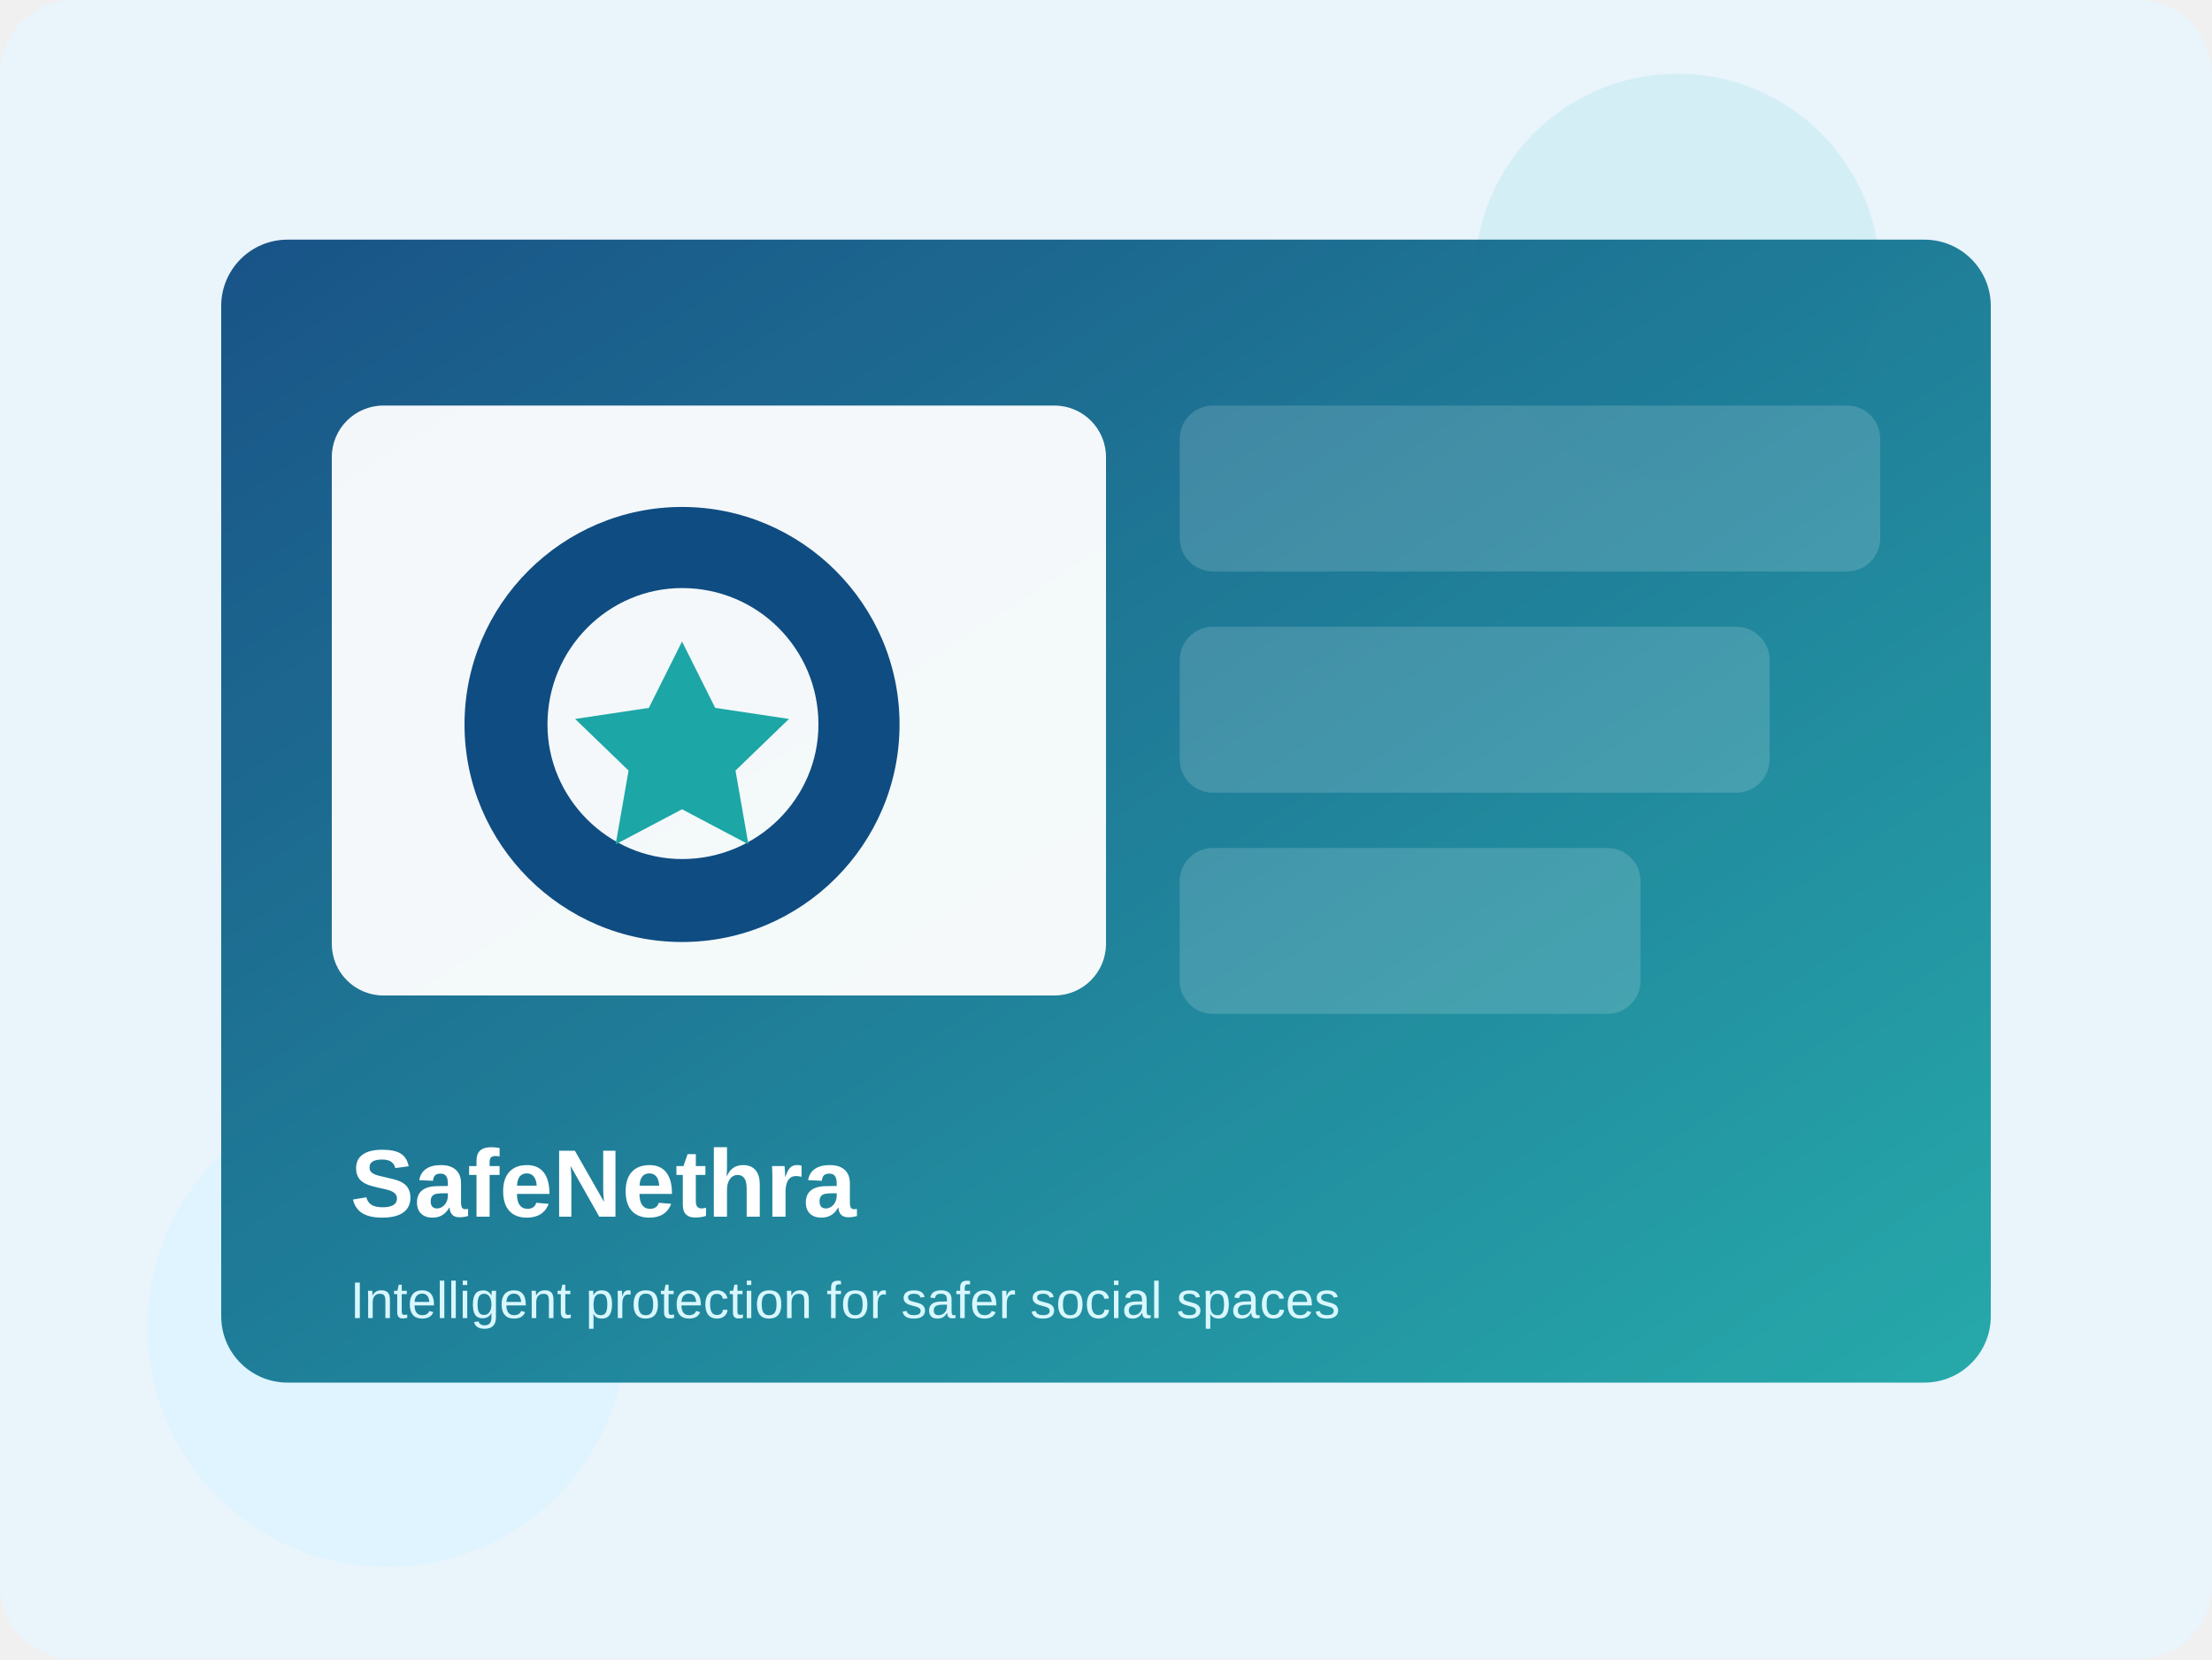
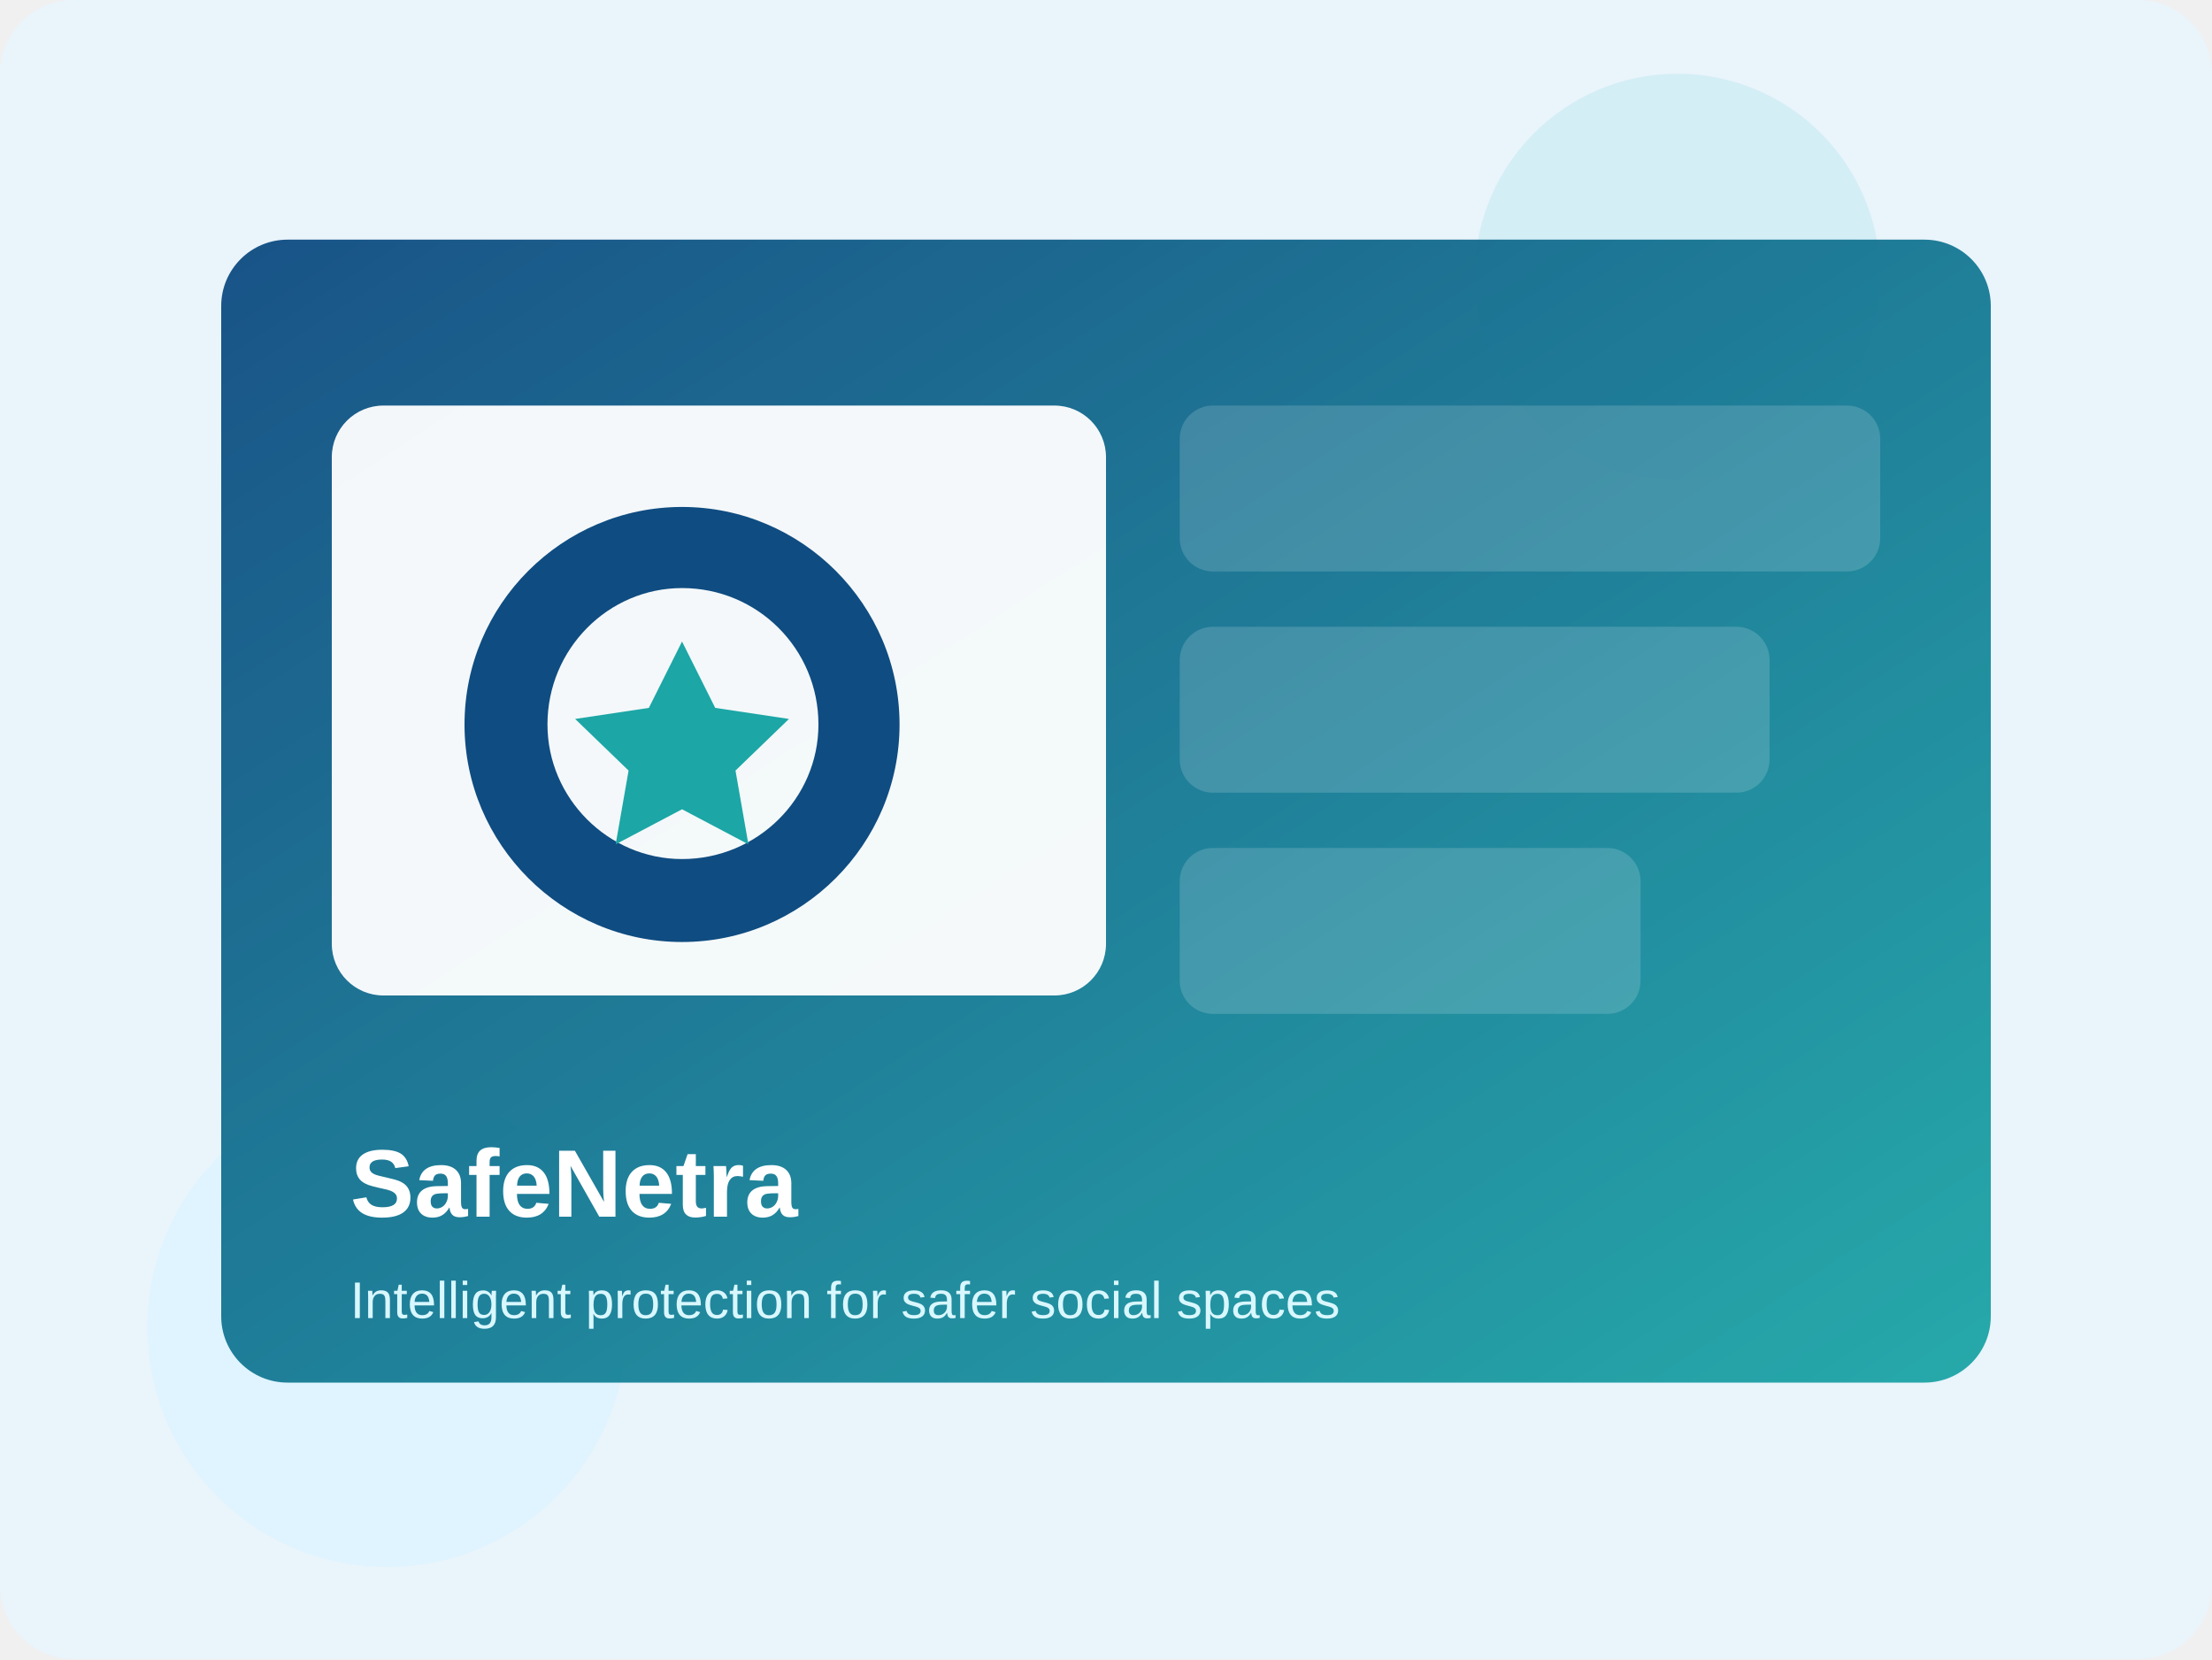
<svg xmlns="http://www.w3.org/2000/svg" width="1200" height="900" viewBox="0 0 1200 900">
  <defs>
    <linearGradient id="g1" x1="0" y1="0" x2="1" y2="1">
      <stop offset="0%" stop-color="#0f4c81" />
      <stop offset="100%" stop-color="#1ca6a6" />
    </linearGradient>
  </defs>
  <rect width="1200" height="900" rx="40" fill="#eaf4fb" />
  <circle cx="910" cy="150" r="110" fill="#d4eef6" />
  <circle cx="210" cy="720" r="130" fill="#dff4ff" />
  <rect x="120" y="130" width="960" height="620" rx="36" fill="url(#g1)" opacity="0.95" />
  <rect x="180" y="220" width="420" height="320" rx="28" fill="#ffffff" opacity="0.95" />
  <rect x="640" y="220" width="380" height="90" rx="18" fill="#ffffff" opacity="0.16" />
  <rect x="640" y="340" width="320" height="90" rx="18" fill="#ffffff" opacity="0.16" />
  <rect x="640" y="460" width="250" height="90" rx="18" fill="#ffffff" opacity="0.16" />
  <path d="M370 275c65 0 118 53 118 118s-53 118-118 118-118-53-118-118 53-118 118-118zm0 44c-40 0-73 33-73 74 0 40 33 73 73 73 41 0 74-33 74-73 0-41-33-74-74-74z" fill="#0f4c81" />
  <path d="M370 348l18 36 40 6-29 28 7 40-36-19-36 19 7-40-29-28 40-6z" fill="#1ca6a6" />
-   <text x="190" y="660" font-size="52" font-family="Segoe UI, Arial, sans-serif" fill="#ffffff" font-weight="700">SafeNethra</text>
+   <text x="190" y="660" font-size="52" font-family="Segoe UI, Arial, sans-serif" fill="#ffffff" font-weight="700">SafeNetra</text>
  <text x="190" y="715" font-size="28" font-family="Segoe UI, Arial, sans-serif" fill="#d8f7ff">Intelligent protection for safer social spaces</text>
</svg>
